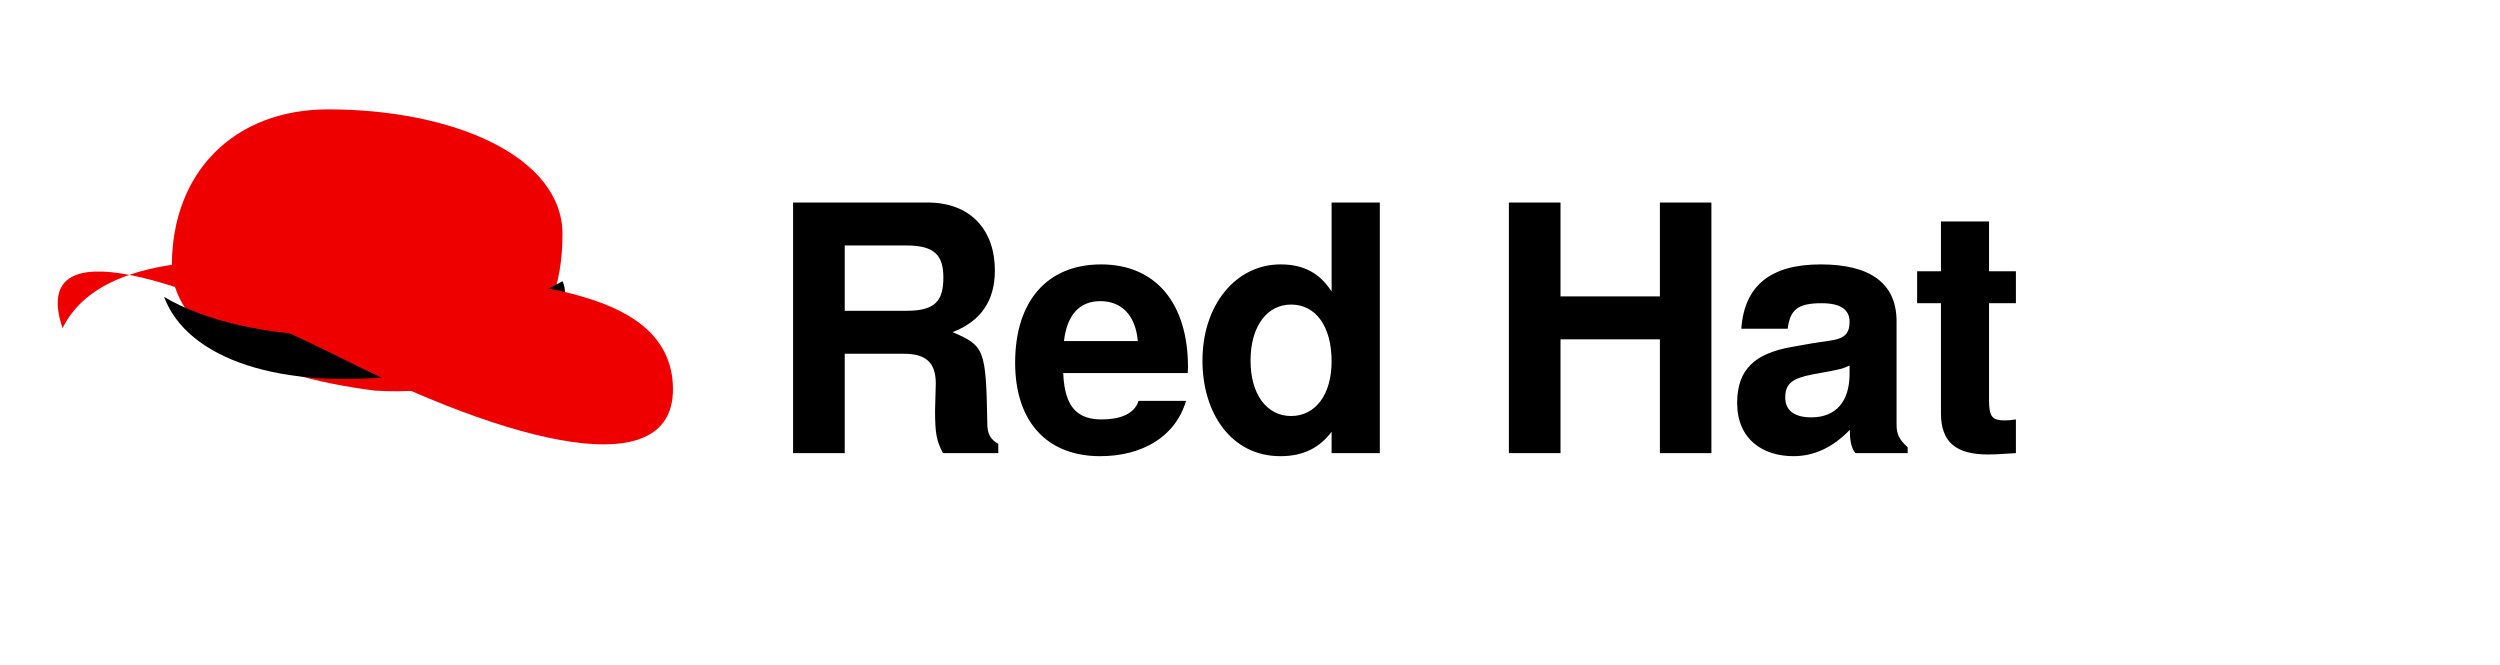
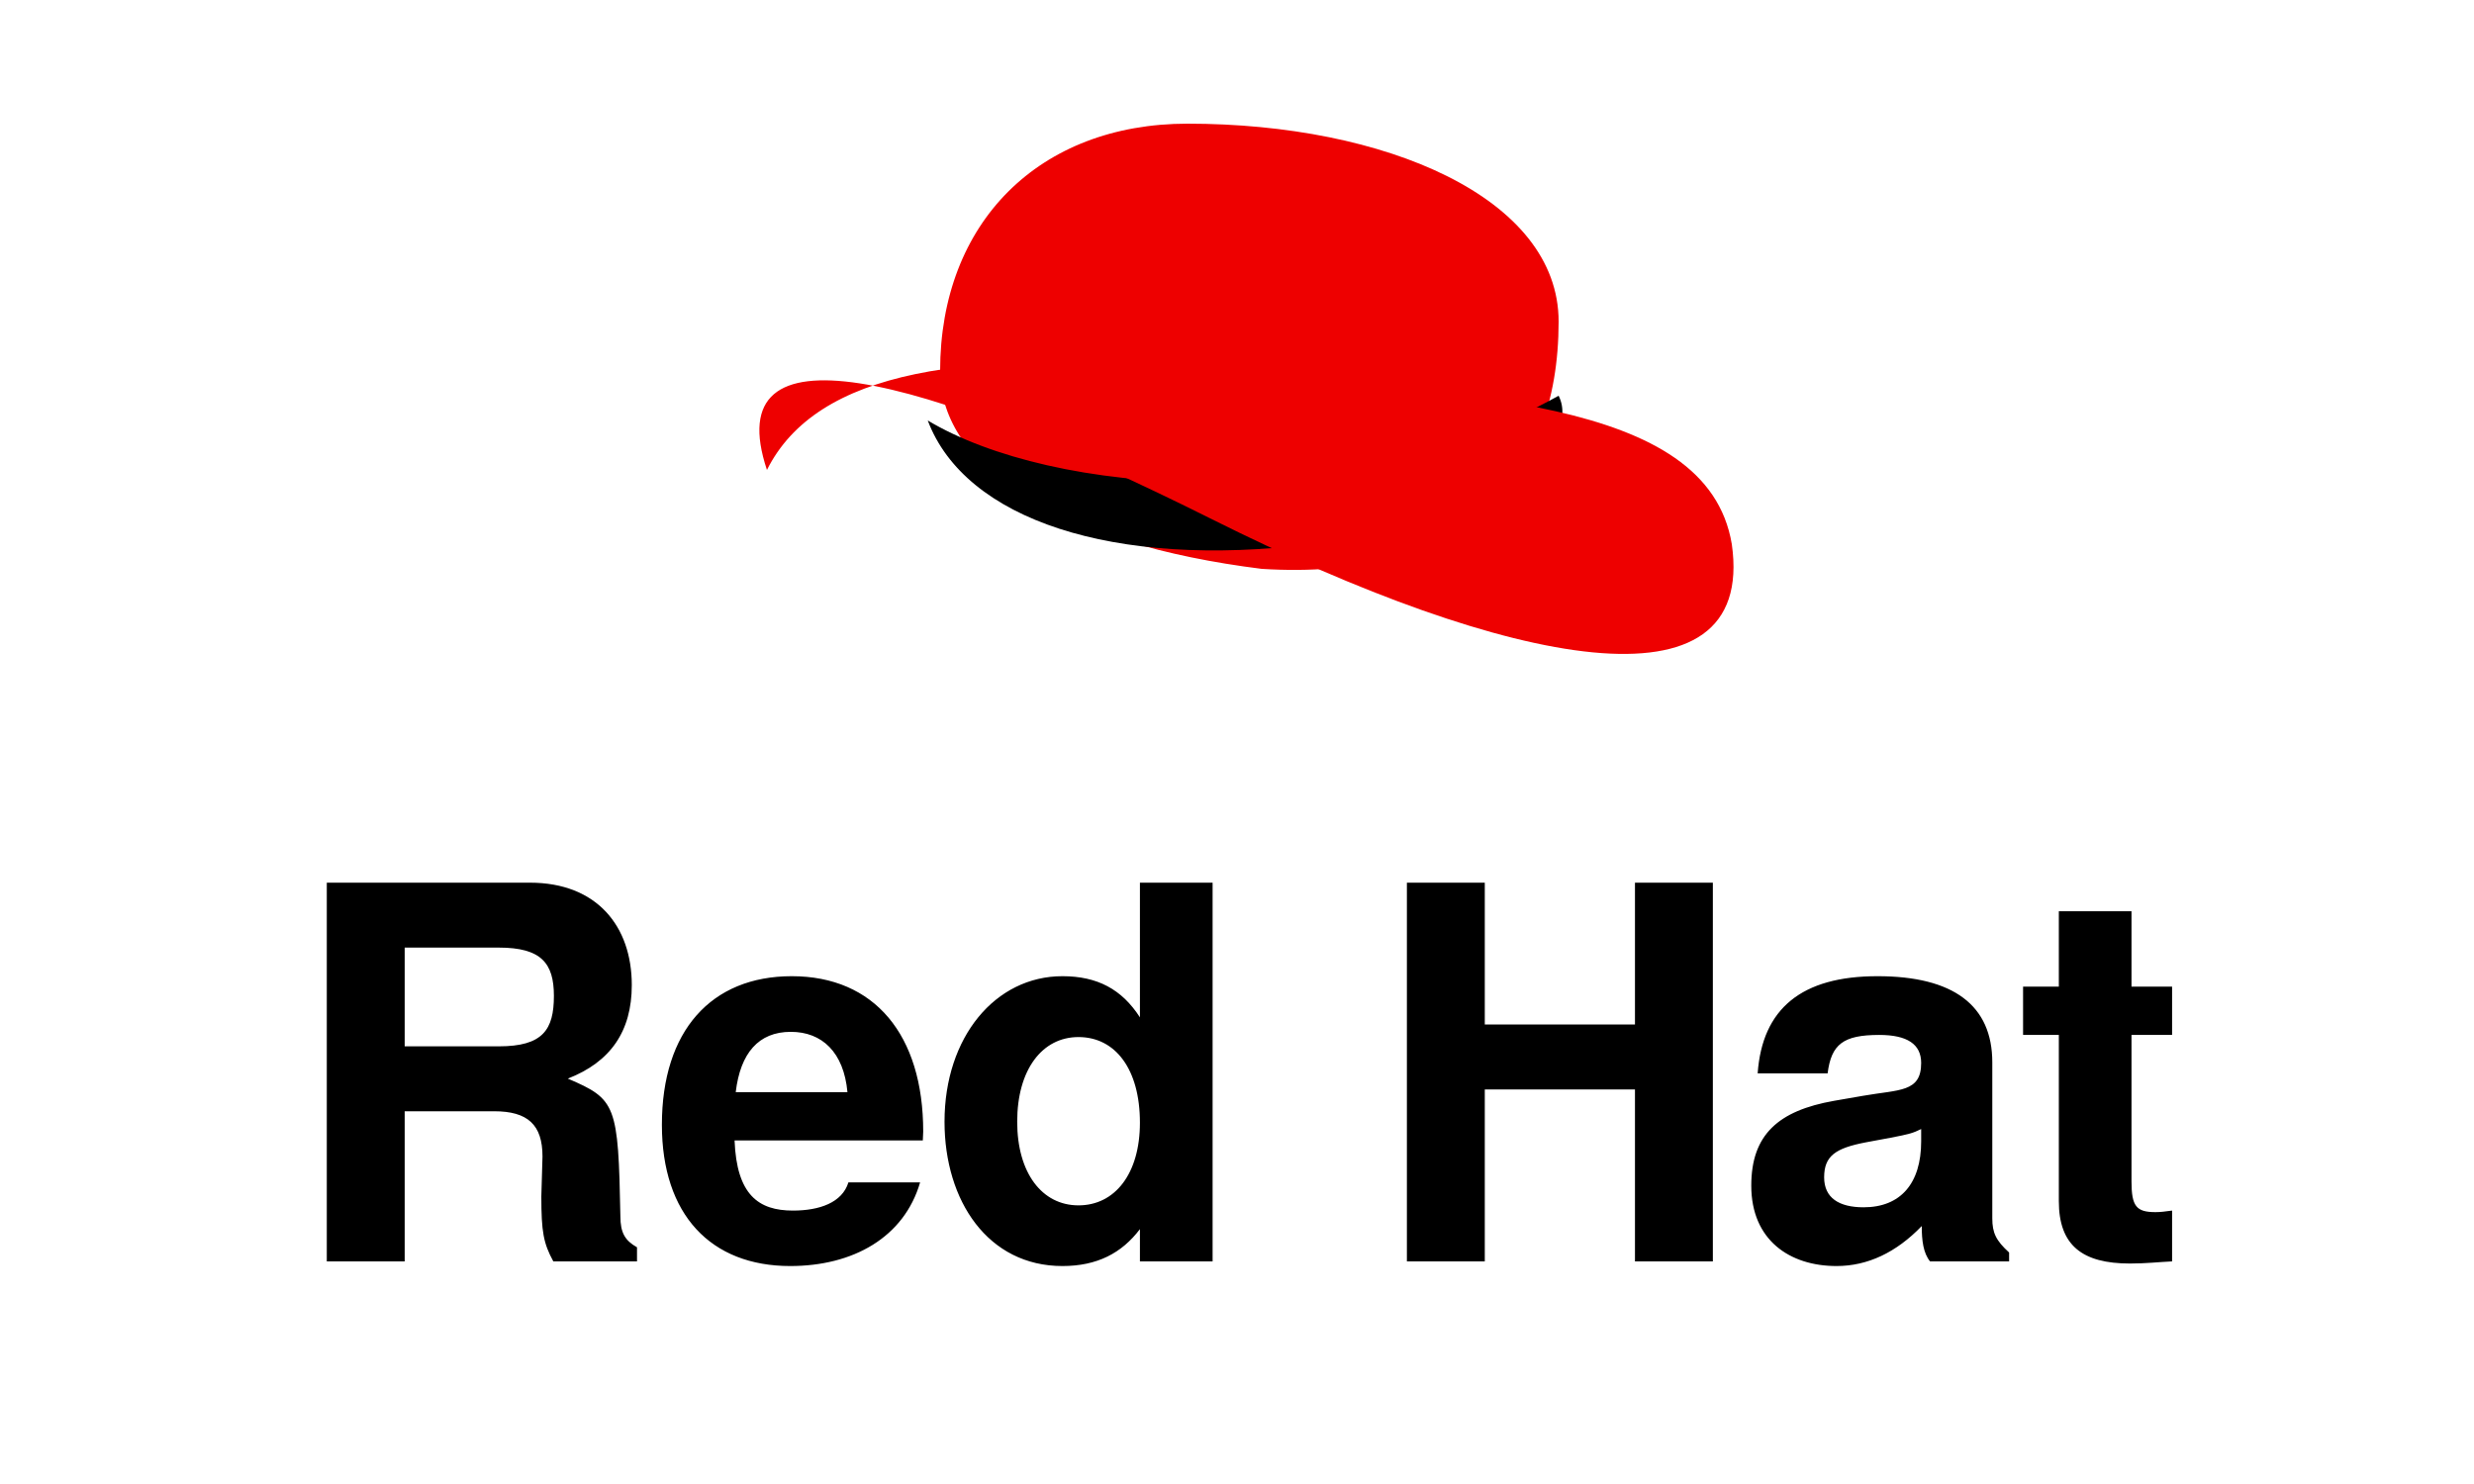
- <svg xmlns="http://www.w3.org/2000/svg" viewBox="0 0 320 85" role="img" aria-label="Red Hat">
-   <g transform="translate(6, 6)">
-     <g transform="translate(0, 2)">
-       <path d="M 36 6 C 24 6 16 14 16 26 C 16 34 26 40 42 42 C 58 43 66 35 66 22 C 66 12 52 6 36 6 Z" fill="#EE0000" />
-       <path d="M 15 30 C 25 36 48 38 66 28 C 68 32 60 38 46 40 C 30 42 18 38 15 30 Z" fill="#000000" />
-       <path d="M 2 34 C -2 22 14 26 38 38 C 62 50 82 54 80 40 C 78 28 58 28 38 26 C 18 24 6 26 2 34 Z" fill="#EE0000" />
-     </g>
-     <text x="92" y="52" font-family="'Red Hat Display', 'Montserrat', 'Arial Black', 'Helvetica Neue', sans-serif" font-weight="900" font-size="44" letter-spacing="-0.8" fill="#000000">Red Hat</text>
+ <svg xmlns="http://www.w3.org/2000/svg" viewBox="0 0 200 120" role="img" aria-label="Red Hat">
+   <g transform="translate(60, 4)">
+     <path d="M 36 6 C 24 6 16 14 16 26 C 16 34 26 40 42 42 C 58 43 66 35 66 22 C 66 12 52 6 36 6 Z" fill="#EE0000" />
+     <path d="M 15 30 C 25 36 48 38 66 28 C 68 32 60 38 46 40 C 30 42 18 38 15 30 Z" fill="#000000" />
+     <path d="M 2 34 C -2 22 14 26 38 38 C 62 50 82 54 80 40 C 78 28 58 28 38 26 C 18 24 6 26 2 34 Z" fill="#EE0000" />
  </g>
+   <text x="100" y="102" text-anchor="middle" font-family="'Red Hat Display', 'Montserrat', 'Arial Black', 'Helvetica Neue', sans-serif" font-weight="900" font-size="42" letter-spacing="-0.8" fill="#000000">Red Hat</text>
</svg>
